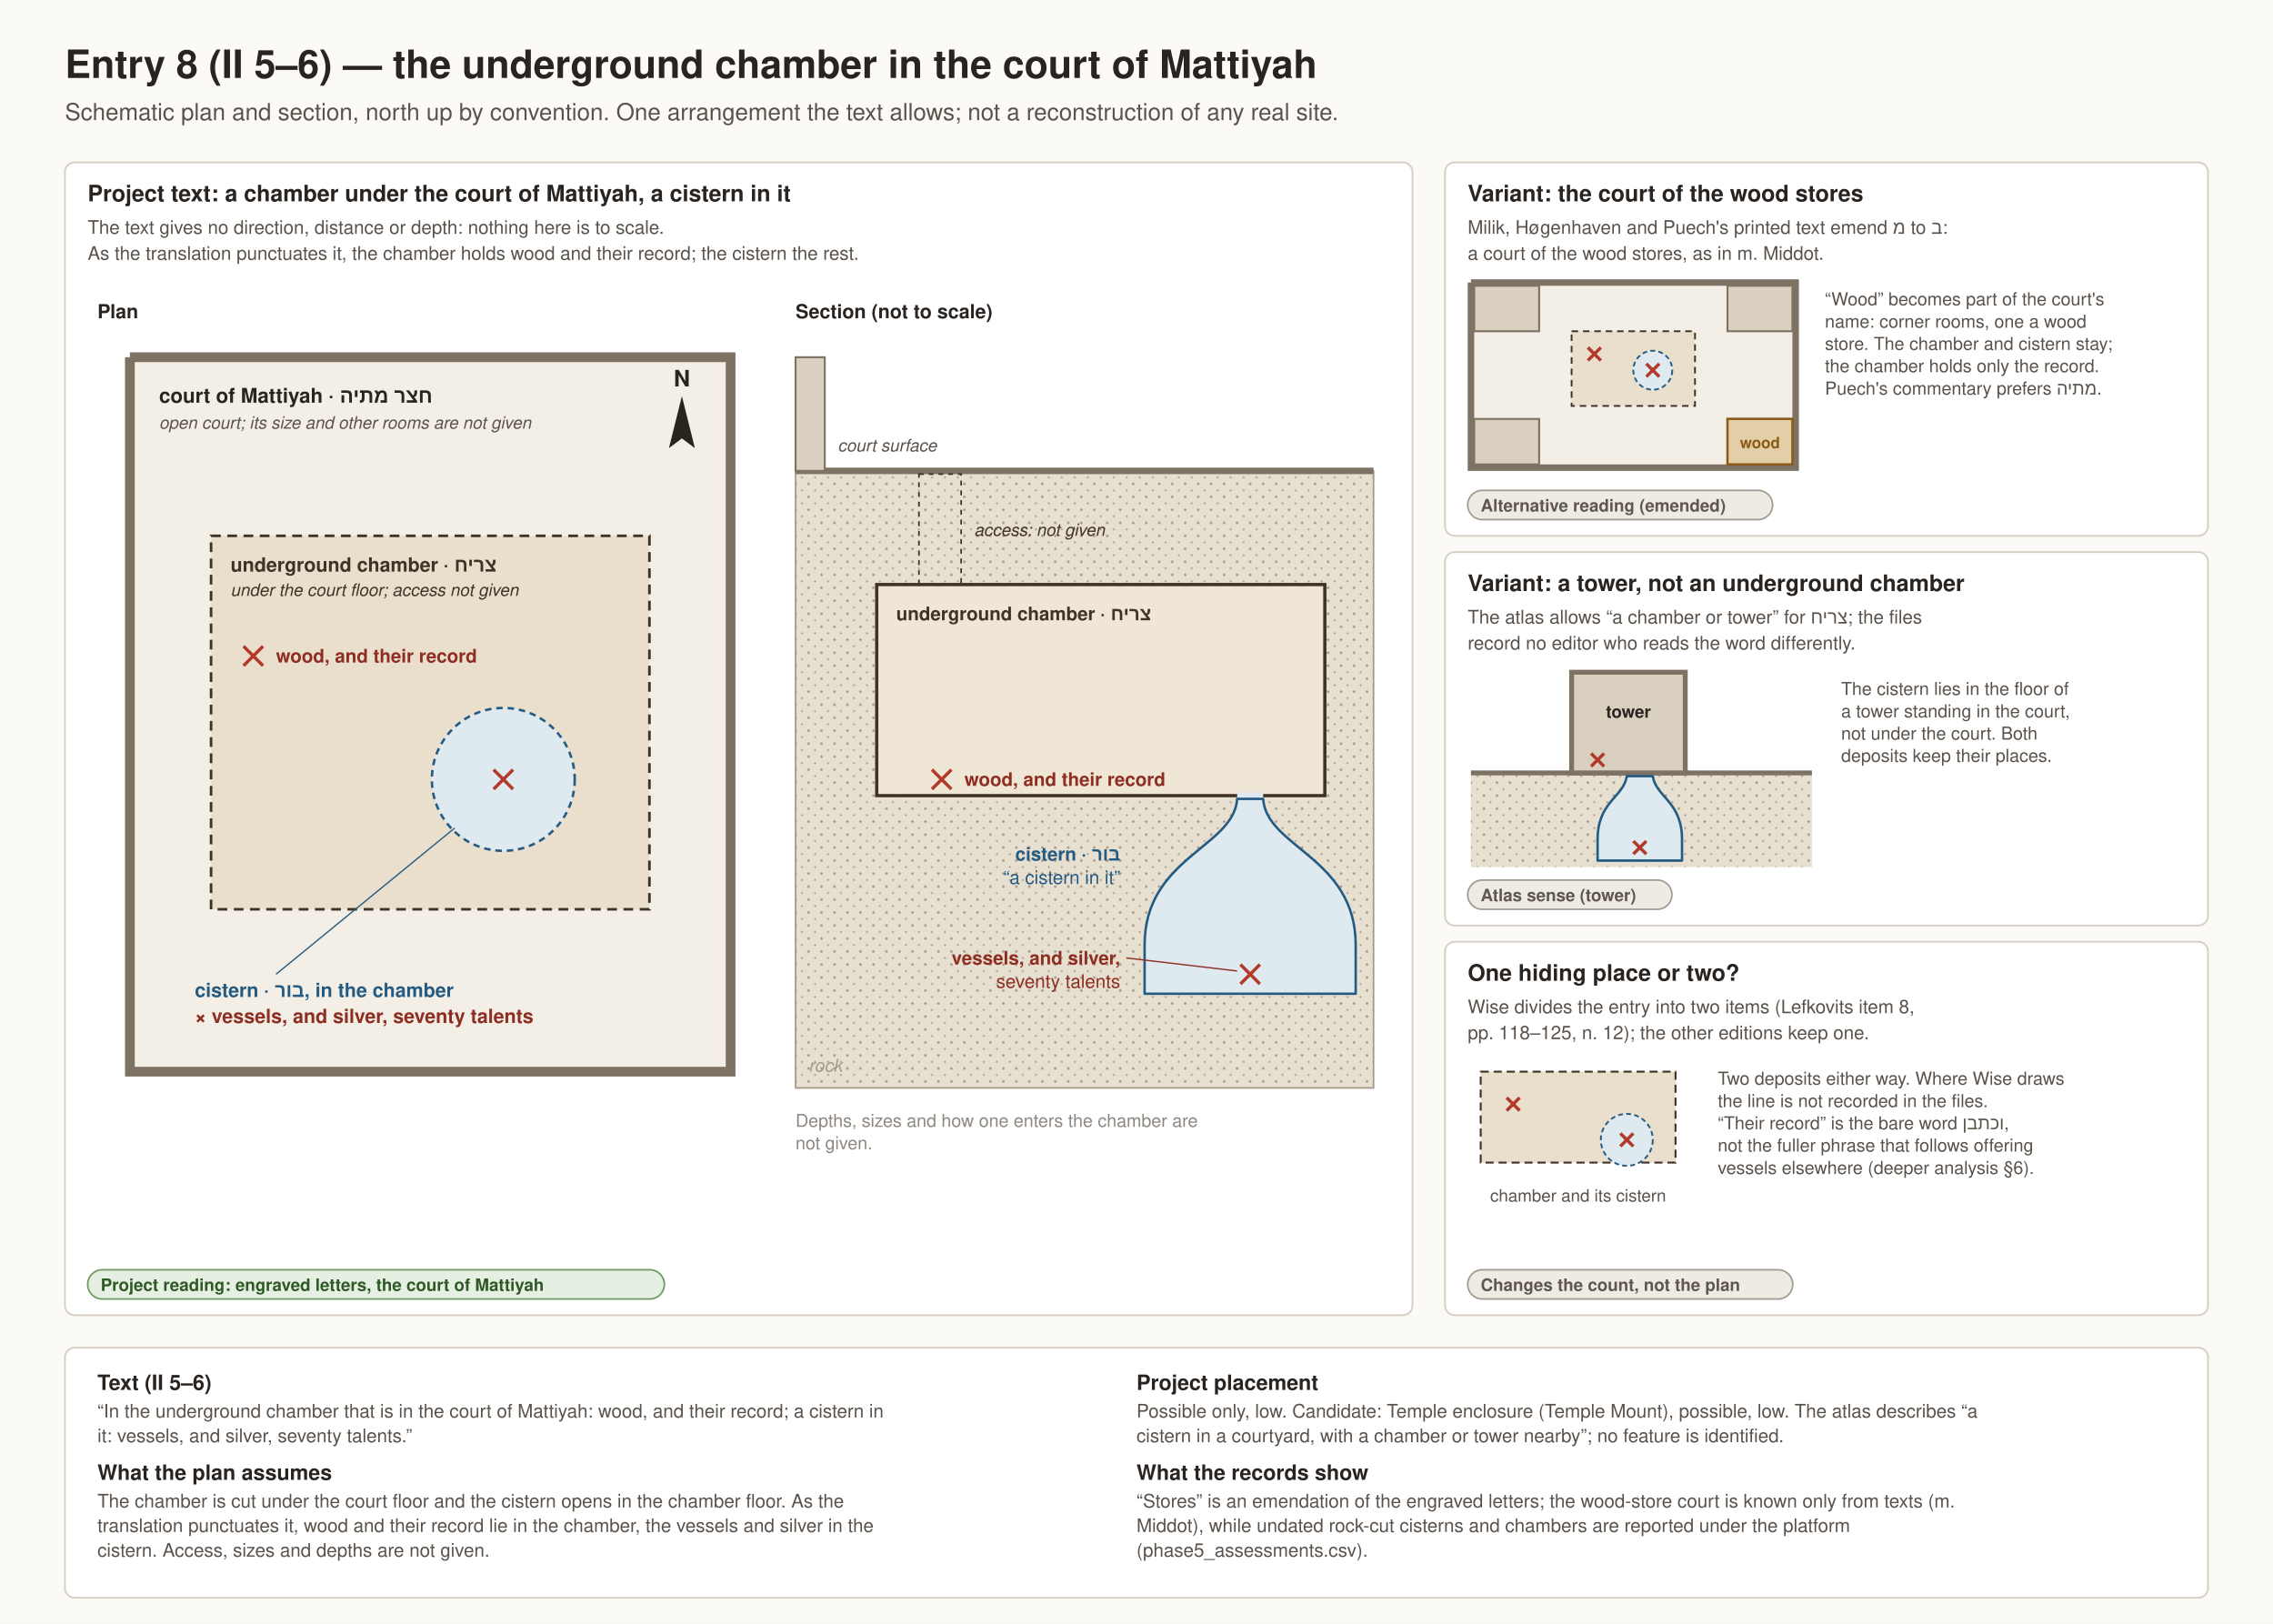
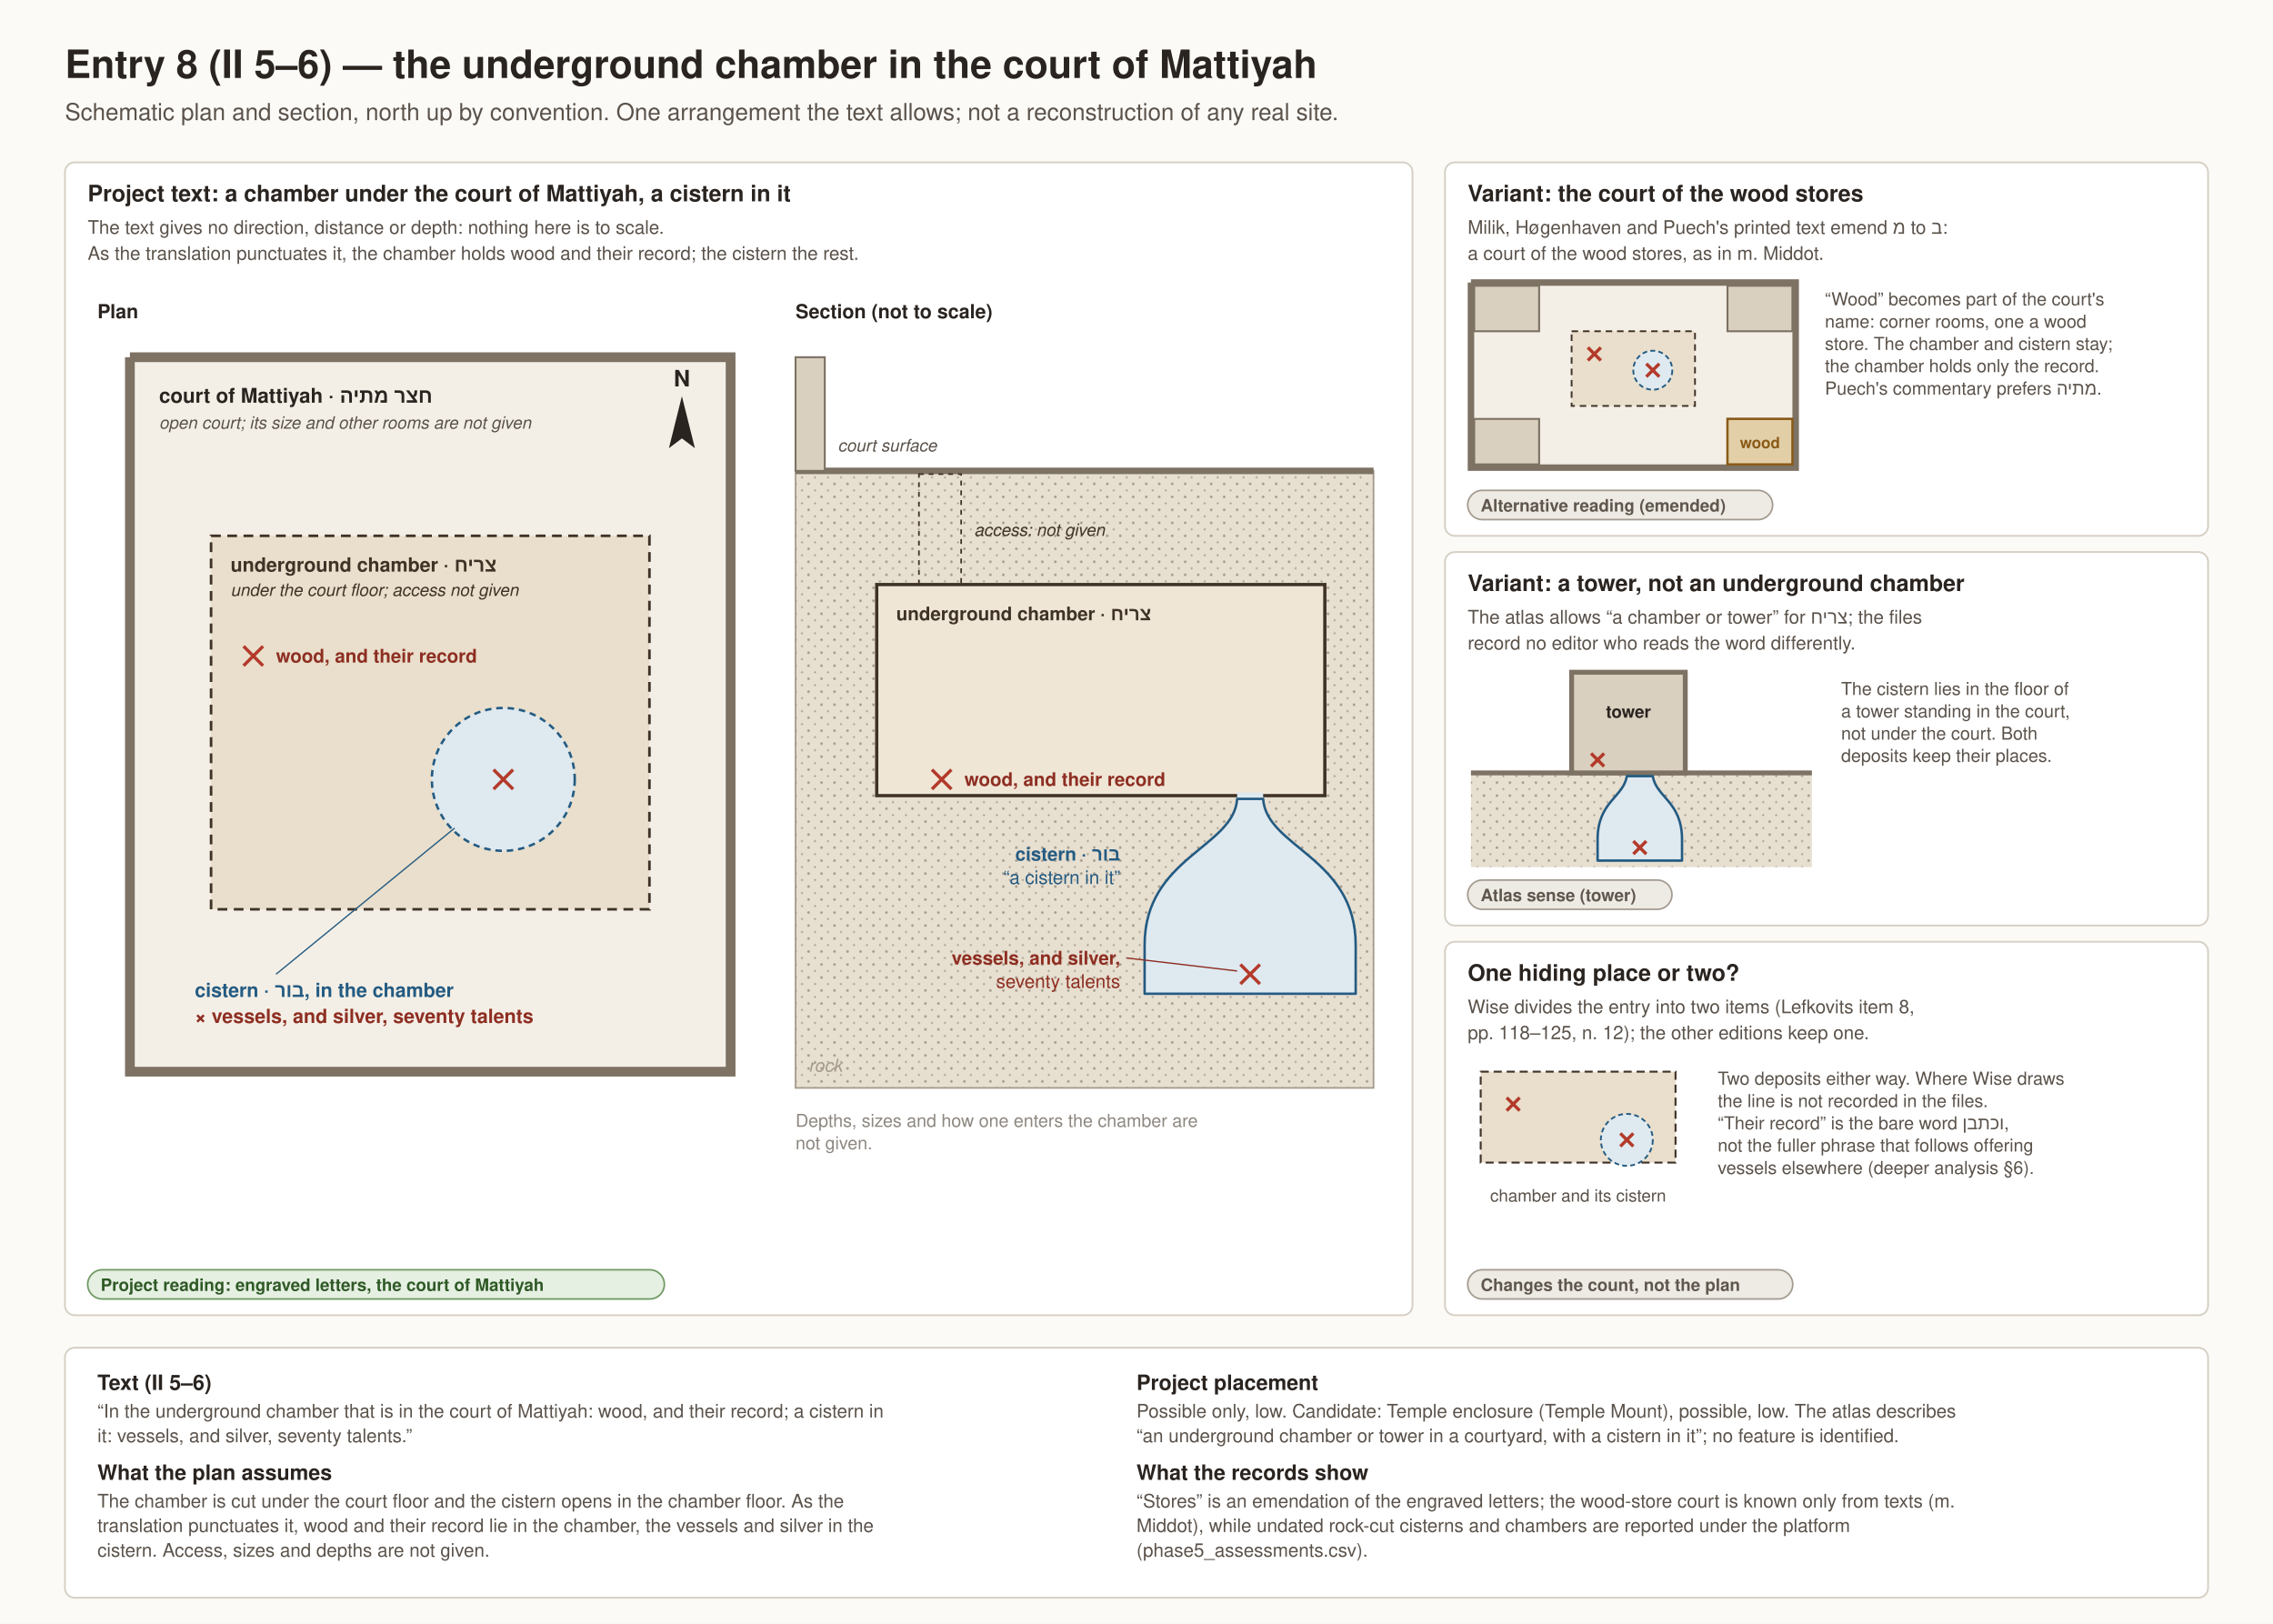
<svg xmlns="http://www.w3.org/2000/svg" viewBox="0 0 1400 1000" width="1400" height="1000" font-family="Helvetica Neue, Helvetica, Arial, DejaVu Sans, sans-serif">
  <defs>
    <marker id="ah-ink" viewBox="0 0 10 10" refX="8" refY="5" markerWidth="6" markerHeight="6" orient="auto-start-reverse">
      <path d="M0,0 L10,5 L0,10 z" fill="#2a2420" />
    </marker>
    <marker id="ah-ochre" viewBox="0 0 10 10" refX="8" refY="5" markerWidth="6" markerHeight="6" orient="auto-start-reverse">
      <path d="M0,0 L10,5 L0,10 z" fill="#8a5a17" />
    </marker>
    <marker id="ah-blue" viewBox="0 0 10 10" refX="8" refY="5" markerWidth="6" markerHeight="6" orient="auto-start-reverse">
      <path d="M0,0 L10,5 L0,10 z" fill="#245b82" />
    </marker>
    <marker id="ah-red" viewBox="0 0 10 10" refX="8" refY="5" markerWidth="6" markerHeight="6" orient="auto-start-reverse">
      <path d="M0,0 L10,5 L0,10 z" fill="#8e2e22" />
    </marker>
    <pattern id="hatch" width="4" height="4" patternUnits="userSpaceOnUse" patternTransform="rotate(45)">
      <rect width="4" height="4" fill="#efe3cf" />
      <line x1="0" y1="0" x2="0" y2="4" stroke="#8a5a17" stroke-width="1.2" />
    </pattern>
    <pattern id="rockfill" width="8" height="8" patternUnits="userSpaceOnUse">
      <rect width="8" height="8" fill="#e7dfd0" />
      <circle cx="2" cy="2" r="0.8" fill="#a49a8b" />
      <circle cx="6" cy="6" r="0.6" fill="#a49a8b" />
    </pattern>
    <pattern id="field" width="10" height="10" patternUnits="userSpaceOnUse">
      <rect width="10" height="10" fill="#eef1e4" />
      <line x1="0" y1="5" x2="10" y2="5" stroke="#b9c4a0" stroke-width="0.8" />
    </pattern>
    <pattern id="earth" width="6" height="6" patternUnits="userSpaceOnUse">
      <rect width="6" height="6" fill="#efe6d6" />
      <circle cx="3" cy="3" r="0.9" fill="#c9b897" />
    </pattern>
  </defs>
  <rect width="1400" height="1000" fill="#fbfaf7" />
  <text x="40.0" y="48.0" font-size="24" fill="#2a2420" font-weight="700">Entry 8 (II 5–6) — the underground chamber in the court of Mattiyah</text>
  <text x="40.0" y="74.0" font-size="14.5" fill="#5a524a">Schematic plan and section, north up by convention. One arrangement the text allows; not a reconstruction of any real site.</text>
  <rect x="40.0" y="100.0" width="830.0" height="710.0" fill="#ffffff" stroke="#d6cfc4" stroke-width="1.1" rx="6" />
  <text x="54.0" y="124.0" font-size="14" fill="#2a2420" font-weight="700">Project text: a chamber under the court of Mattiyah, a cistern in it</text>
  <text x="54.0" y="144.0" font-size="11.5" fill="#5a524a">The text gives no direction, distance or depth: nothing here is to scale.</text>
  <text x="54.0" y="160.0" font-size="11.5" fill="#5a524a">As the translation punctuates it, the chamber holds wood and their record; the cistern the rest.</text>
  <rect x="54.0" y="782.0" width="355.2" height="18.0" fill="#e5efe2" stroke="#6f9a63" stroke-width="1" rx="9" />
  <text x="62.0" y="795.0" font-size="10.5" fill="#2f5a26" font-weight="600">Project reading: engraved letters, the court of Mattiyah</text>
  <text x="60.0" y="196.0" font-size="12" fill="#2a2420" font-weight="700">Plan</text>
  <rect x="80.0" y="220.0" width="370.0" height="440.0" fill="#f4efe6" stroke="none" stroke-width="1.0" />
  <path d="M80.0,220.0 L450.0,220.0 L450.0,660.0 L80.0,660.0 L80.0,220.0" fill="none" stroke="#7d7264" stroke-width="6" stroke-linejoin="miter" />
  <text x="98.0" y="248.0" font-size="12.5" fill="#2a2420" font-weight="700">court of Mattiyah · חצר מתיה</text>
  <text x="98.0" y="264.0" font-size="10.5" fill="#5a524a" font-style="italic">open court; its size and other rooms are not given</text>
  <rect x="130.0" y="330.0" width="270.0" height="230.0" fill="#e9dfcc" stroke="#3f3226" stroke-width="1.6" stroke-dasharray="6 4" />
  <text x="142.0" y="352.0" font-size="12" fill="#3f3226" font-weight="700">underground chamber · צריח</text>
  <text x="142.0" y="367.0" font-size="10.5" fill="#3f3226" font-style="italic">under the court floor; access not given</text>
  <path d="M150,398 L162,410 M162,398 L150,410" fill="none" stroke="#b33a2a" stroke-width="2" stroke-linejoin="round" />
  <text x="170.0" y="408.0" font-size="11.5" fill="#8e2e22" font-weight="700">wood, and their record</text>
  <circle cx="310.0" cy="480.0" r="44.0" fill="#dfe9f0" stroke="#245b82" stroke-width="1.5" stroke-dasharray="4 3" />
  <path d="M304,474 L316,486 M316,474 L304,486" fill="none" stroke="#b33a2a" stroke-width="2" stroke-linejoin="round" />
  <line x1="280.0" y1="510.0" x2="170.0" y2="600.0" stroke="#245b82" stroke-width="0.8" />
  <text x="120.0" y="614.0" font-size="12" fill="#245b82" font-weight="700">cistern · בור, in the chamber</text>
  <text x="120.0" y="630.0" font-size="12" fill="#8e2e22" font-weight="700">× vessels, and silver, seventy talents</text>
  <path d="M420,244 L428,276 L420,270 L412,276 Z" fill="#2a2420" stroke="none" stroke-width="1.0" stroke-linejoin="round" />
  <text x="420.0" y="238.0" font-size="14" fill="#2a2420" font-weight="700" text-anchor="middle">N</text>
  <text x="490.0" y="196.0" font-size="12" fill="#2a2420" font-weight="700">Section (not to scale)</text>
  <rect x="490.0" y="290.0" width="356.0" height="380.0" fill="url(#rockfill)" stroke="#a49a8b" stroke-width="1" />
  <line x1="490.0" y1="290.0" x2="846.0" y2="290.0" stroke="#7d7264" stroke-width="4" />
  <rect x="490.0" y="220.0" width="18.0" height="70.0" fill="#d9d0bf" stroke="#7d7264" stroke-width="1.2" />
  <text x="516.0" y="278.0" font-size="10.5" fill="#5a524a" font-style="italic">court surface</text>
  <rect x="540.0" y="360.0" width="276.0" height="130.0" fill="#efe6d6" stroke="#3f3226" stroke-width="2" />
  <rect x="566.0" y="292.0" width="26.0" height="68.0" fill="none" stroke="#3f3226" stroke-width="1" stroke-dasharray="3 3" />
  <text x="600.0" y="330.0" font-size="10.5" fill="#3f3226" font-style="italic">access: not given</text>
  <text x="552.0" y="382.0" font-size="11.5" fill="#3f3226" font-weight="700">underground chamber · צריח</text>
  <path d="M574,474 L586,486 M586,474 L574,486" fill="none" stroke="#b33a2a" stroke-width="2" stroke-linejoin="round" />
  <text x="594.0" y="484.0" font-size="11.5" fill="#8e2e22" font-weight="700">wood, and their record</text>
  <rect x="762.0" y="488.0" width="16.0" height="6.0" fill="#dfe9f0" stroke="none" stroke-width="1.0" />
  <path d="M762,492 C760,522.0 705.0,528.0 705.0,582.0 L705.0,612 L835.0,612 L835.0,582.0 C835.0,528.0 780,522.0 778,492 Z" fill="#dfe9f0" stroke="#245b82" stroke-width="1.5" stroke-linejoin="round" />
  <path d="M764,594 L776,606 M776,594 L764,606" fill="none" stroke="#b33a2a" stroke-width="2" stroke-linejoin="round" />
  <text x="690.0" y="530.0" font-size="11.5" fill="#245b82" font-weight="700" text-anchor="end">cistern · בור</text>
  <text x="690.0" y="544.4" font-size="11.5" fill="#245b82" text-anchor="end">“a cistern in it”</text>
  <line x1="762.0" y1="598.0" x2="694.0" y2="590.0" stroke="#8e2e22" stroke-width="0.8" />
  <text x="690.0" y="594.0" font-size="11.5" fill="#8e2e22" font-weight="700" text-anchor="end">vessels, and silver,</text>
  <text x="690.0" y="608.4" font-size="11.5" fill="#8e2e22" text-anchor="end">seventy talents</text>
  <text x="498.0" y="660.0" font-size="11" fill="#a49a8b" font-style="italic">rock</text>
  <text x="490.0" y="694.0" font-size="11" fill="#8d8780">Depths, sizes and how one enters the chamber are</text>
  <text x="490.0" y="707.8" font-size="11" fill="#8d8780">not given.</text>
  <rect x="890.0" y="100.0" width="470.0" height="230.0" fill="#ffffff" stroke="#d6cfc4" stroke-width="1.1" rx="6" />
  <text x="904.0" y="124.0" font-size="14" fill="#2a2420" font-weight="700">Variant: the court of the wood stores</text>
  <text x="904.0" y="144.0" font-size="11.5" fill="#5a524a">Milik, Høgenhaven and Puech's printed text emend מ to ב:</text>
  <text x="904.0" y="160.0" font-size="11.5" fill="#5a524a">a court of the wood stores, as in m. Middot.</text>
  <rect x="904.0" y="302.0" width="187.8" height="18.0" fill="#eeeae4" stroke="#a39b90" stroke-width="1" rx="9" />
  <text x="912.0" y="315.0" font-size="10.5" fill="#5f574e" font-weight="600">Alternative reading (emended)</text>
  <rect x="906.0" y="174.0" width="200.0" height="114.0" fill="#f4efe6" stroke="none" stroke-width="1.0" />
  <path d="M906.0,174.0 L1106.0,174.0 L1106.0,288.0 L906.0,288.0 L906.0,174.0" fill="none" stroke="#7d7264" stroke-width="4" stroke-linejoin="miter" />
  <rect x="908.0" y="176.0" width="40.0" height="28.0" fill="#d9d0bf" stroke="#7d7264" stroke-width="1.2" />
  <rect x="1064.0" y="176.0" width="40.0" height="28.0" fill="#d9d0bf" stroke="#7d7264" stroke-width="1.2" />
  <rect x="908.0" y="258.0" width="40.0" height="28.0" fill="#d9d0bf" stroke="#7d7264" stroke-width="1.2" />
  <rect x="1064.0" y="258.0" width="40.0" height="28.0" fill="#d9d0bf" stroke="#7d7264" stroke-width="1.2" />
  <rect x="1064.0" y="258.0" width="40.0" height="28.0" fill="#e2cfa8" stroke="#8a5a17" stroke-width="1.4" />
  <text x="1084.0" y="276.0" font-size="9.5" fill="#8a5a17" font-weight="700" text-anchor="middle">wood</text>
  <rect x="968.0" y="204.0" width="76.0" height="46.0" fill="#e9dfcc" stroke="#3f3226" stroke-width="1.1" stroke-dasharray="4 3" />
  <circle cx="1018.0" cy="228.0" r="12.0" fill="#dfe9f0" stroke="#245b82" stroke-width="1.1" stroke-dasharray="3 2" />
  <path d="M1014,224 L1022,232 M1022,224 L1014,232" fill="none" stroke="#b33a2a" stroke-width="2" stroke-linejoin="round" />
  <path d="M978,214 L986,222 M986,214 L978,222" fill="none" stroke="#b33a2a" stroke-width="2" stroke-linejoin="round" />
  <text x="1124.0" y="188.0" font-size="11" fill="#5a524a">“Wood” becomes part of the court's</text>
  <text x="1124.0" y="201.8" font-size="11" fill="#5a524a">name: corner rooms, one a wood</text>
  <text x="1124.0" y="215.5" font-size="11" fill="#5a524a">store. The chamber and cistern stay;</text>
  <text x="1124.0" y="229.2" font-size="11" fill="#5a524a">the chamber holds only the record.</text>
  <text x="1124.0" y="243.0" font-size="11" fill="#5a524a">Puech's commentary prefers מתיה.</text>
  <rect x="890.0" y="340.0" width="470.0" height="230.0" fill="#ffffff" stroke="#d6cfc4" stroke-width="1.1" rx="6" />
  <text x="904.0" y="364.0" font-size="14" fill="#2a2420" font-weight="700">Variant: a tower, not an underground chamber</text>
  <text x="904.0" y="384.0" font-size="11.5" fill="#5a524a">The atlas allows “a chamber or tower” for צריח; the files</text>
  <text x="904.0" y="400.0" font-size="11.5" fill="#5a524a">record no editor who reads the word differently.</text>
  <rect x="904.0" y="542.0" width="125.8" height="18.0" fill="#eeeae4" stroke="#a39b90" stroke-width="1" rx="9" />
  <text x="912.0" y="555.0" font-size="10.5" fill="#5f574e" font-weight="600">Atlas sense (tower)</text>
  <rect x="906.0" y="476.0" width="210.0" height="58.0" fill="url(#rockfill)" stroke="none" stroke-width="1.0" />
  <line x1="906.0" y1="476.0" x2="1116.0" y2="476.0" stroke="#7d7264" stroke-width="3" />
  <rect x="968.0" y="414.0" width="70.0" height="62.0" fill="#d9d0bf" stroke="#7d7264" stroke-width="3" />
  <text x="1003.0" y="442.0" font-size="10.5" fill="#2a2420" font-weight="700" text-anchor="middle">tower</text>
  <path d="M980,464.0 L988,472.0 M988,464.0 L980,472.0" fill="none" stroke="#b33a2a" stroke-width="2" stroke-linejoin="round" />
  <path d="M1002,478.0 C1000,491.0 984.0,493.6 984.0,517.0 L984.0,530.0 L1036.0,530.0 L1036.0,517.0 C1036.0,493.6 1020,491.0 1018,478.0 Z" fill="#dfe9f0" stroke="#245b82" stroke-width="1.5" stroke-linejoin="round" />
  <path d="M1006,518.0 L1014,526.0 M1014,518.0 L1006,526.0" fill="none" stroke="#b33a2a" stroke-width="2" stroke-linejoin="round" />
  <text x="1134.0" y="428.0" font-size="11" fill="#5a524a">The cistern lies in the floor of</text>
  <text x="1134.0" y="441.8" font-size="11" fill="#5a524a">a tower standing in the court,</text>
  <text x="1134.0" y="455.5" font-size="11" fill="#5a524a">not under the court. Both</text>
  <text x="1134.0" y="469.2" font-size="11" fill="#5a524a">deposits keep their places.</text>
  <rect x="890.0" y="580.0" width="470.0" height="230.0" fill="#ffffff" stroke="#d6cfc4" stroke-width="1.1" rx="6" />
  <text x="904.0" y="604.0" font-size="14" fill="#2a2420" font-weight="700">One hiding place or two?</text>
  <text x="904.0" y="624.0" font-size="11.5" fill="#5a524a">Wise divides the entry into two items (Lefkovits item 8,</text>
  <text x="904.0" y="640.0" font-size="11.5" fill="#5a524a">pp. 118–125, n. 12); the other editions keep one.</text>
  <rect x="904.0" y="782.0" width="200.2" height="18.0" fill="#eeeae4" stroke="#a39b90" stroke-width="1" rx="9" />
  <text x="912.0" y="795.0" font-size="10.5" fill="#5f574e" font-weight="600">Changes the count, not the plan</text>
  <rect x="912.0" y="660.0" width="120.0" height="56.0" fill="#e9dfcc" stroke="#3f3226" stroke-width="1.2" stroke-dasharray="5 3" />
  <circle cx="1002.0" cy="702.0" r="16.0" fill="#dfe9f0" stroke="#245b82" stroke-width="1.1" stroke-dasharray="3 2" />
  <path d="M928,676.0 L936,684.0 M936,676.0 L928,684.0" fill="none" stroke="#b33a2a" stroke-width="2" stroke-linejoin="round" />
  <path d="M998,698.0 L1006,706.0 M1006,698.0 L998,706.0" fill="none" stroke="#b33a2a" stroke-width="2" stroke-linejoin="round" />
  <text x="972.0" y="740.0" font-size="10.5" fill="#5a524a" text-anchor="middle">chamber and its cistern</text>
  <text x="1058.0" y="668.0" font-size="11" fill="#5a524a">Two deposits either way. Where Wise draws</text>
  <text x="1058.0" y="681.8" font-size="11" fill="#5a524a">the line is not recorded in the files.</text>
  <text x="1058.0" y="695.5" font-size="11" fill="#5a524a">“Their record” is the bare word וכתבן,</text>
  <text x="1058.0" y="709.2" font-size="11" fill="#5a524a">not the fuller phrase that follows offering</text>
  <text x="1058.0" y="723.0" font-size="11" fill="#5a524a">vessels elsewhere (deeper analysis §6).</text>
  <rect x="40.0" y="830.0" width="1320.0" height="154.0" fill="#ffffff" stroke="#d6cfc4" stroke-width="1.1" rx="6" />
  <text x="60.0" y="856.0" font-size="13" fill="#2a2420" font-weight="700">Text (II 5–6)</text>
  <text x="60.0" y="873.0" font-size="11.5" fill="#5a524a">“In the underground chamber that is in the court of Mattiyah: wood, and their record; a cistern in</text>
  <text x="60.0" y="888.2" font-size="11.5" fill="#5a524a">it: vessels, and silver, seventy talents.”</text>
  <text x="60.0" y="911.4" font-size="13" fill="#2a2420" font-weight="700">What the plan assumes</text>
  <text x="60.0" y="928.4" font-size="11.5" fill="#5a524a">The chamber is cut under the court floor and the cistern opens in the chamber floor. As the</text>
  <text x="60.0" y="943.5" font-size="11.5" fill="#5a524a">translation punctuates it, wood and their record lie in the chamber, the vessels and silver in the</text>
  <text x="60.0" y="958.7" font-size="11.5" fill="#5a524a">cistern. Access, sizes and depths are not given.</text>
  <text x="700.0" y="856.0" font-size="13" fill="#2a2420" font-weight="700">Project placement</text>
-   <text x="700.0" y="873.0" font-size="11.5" fill="#5a524a">Possible only, low. Candidate: Temple enclosure (Temple Mount), possible, low. The atlas describes “a</text>
-   <text x="700.0" y="888.2" font-size="11.5" fill="#5a524a">cistern in a courtyard, with a chamber or tower nearby”; no feature is identified.</text>
+   <text x="700.0" y="873.0" font-size="11.5" fill="#5a524a">Possible only, low. Candidate: Temple enclosure (Temple Mount), possible, low. The atlas describes</text>
+   <text x="700.0" y="888.2" font-size="11.5" fill="#5a524a">“an underground chamber or tower in a courtyard, with a cistern in it”; no feature is identified.</text>
  <text x="700.0" y="911.4" font-size="13" fill="#2a2420" font-weight="700">What the records show</text>
  <text x="700.0" y="928.4" font-size="11.5" fill="#5a524a">“Stores” is an emendation of the engraved letters; the wood-store court is known only from texts (m.</text>
  <text x="700.0" y="943.5" font-size="11.5" fill="#5a524a">Middot), while undated rock-cut cisterns and chambers are reported under the platform</text>
  <text x="700.0" y="958.7" font-size="11.5" fill="#5a524a">(phase5_assessments.csv).</text>
</svg>
